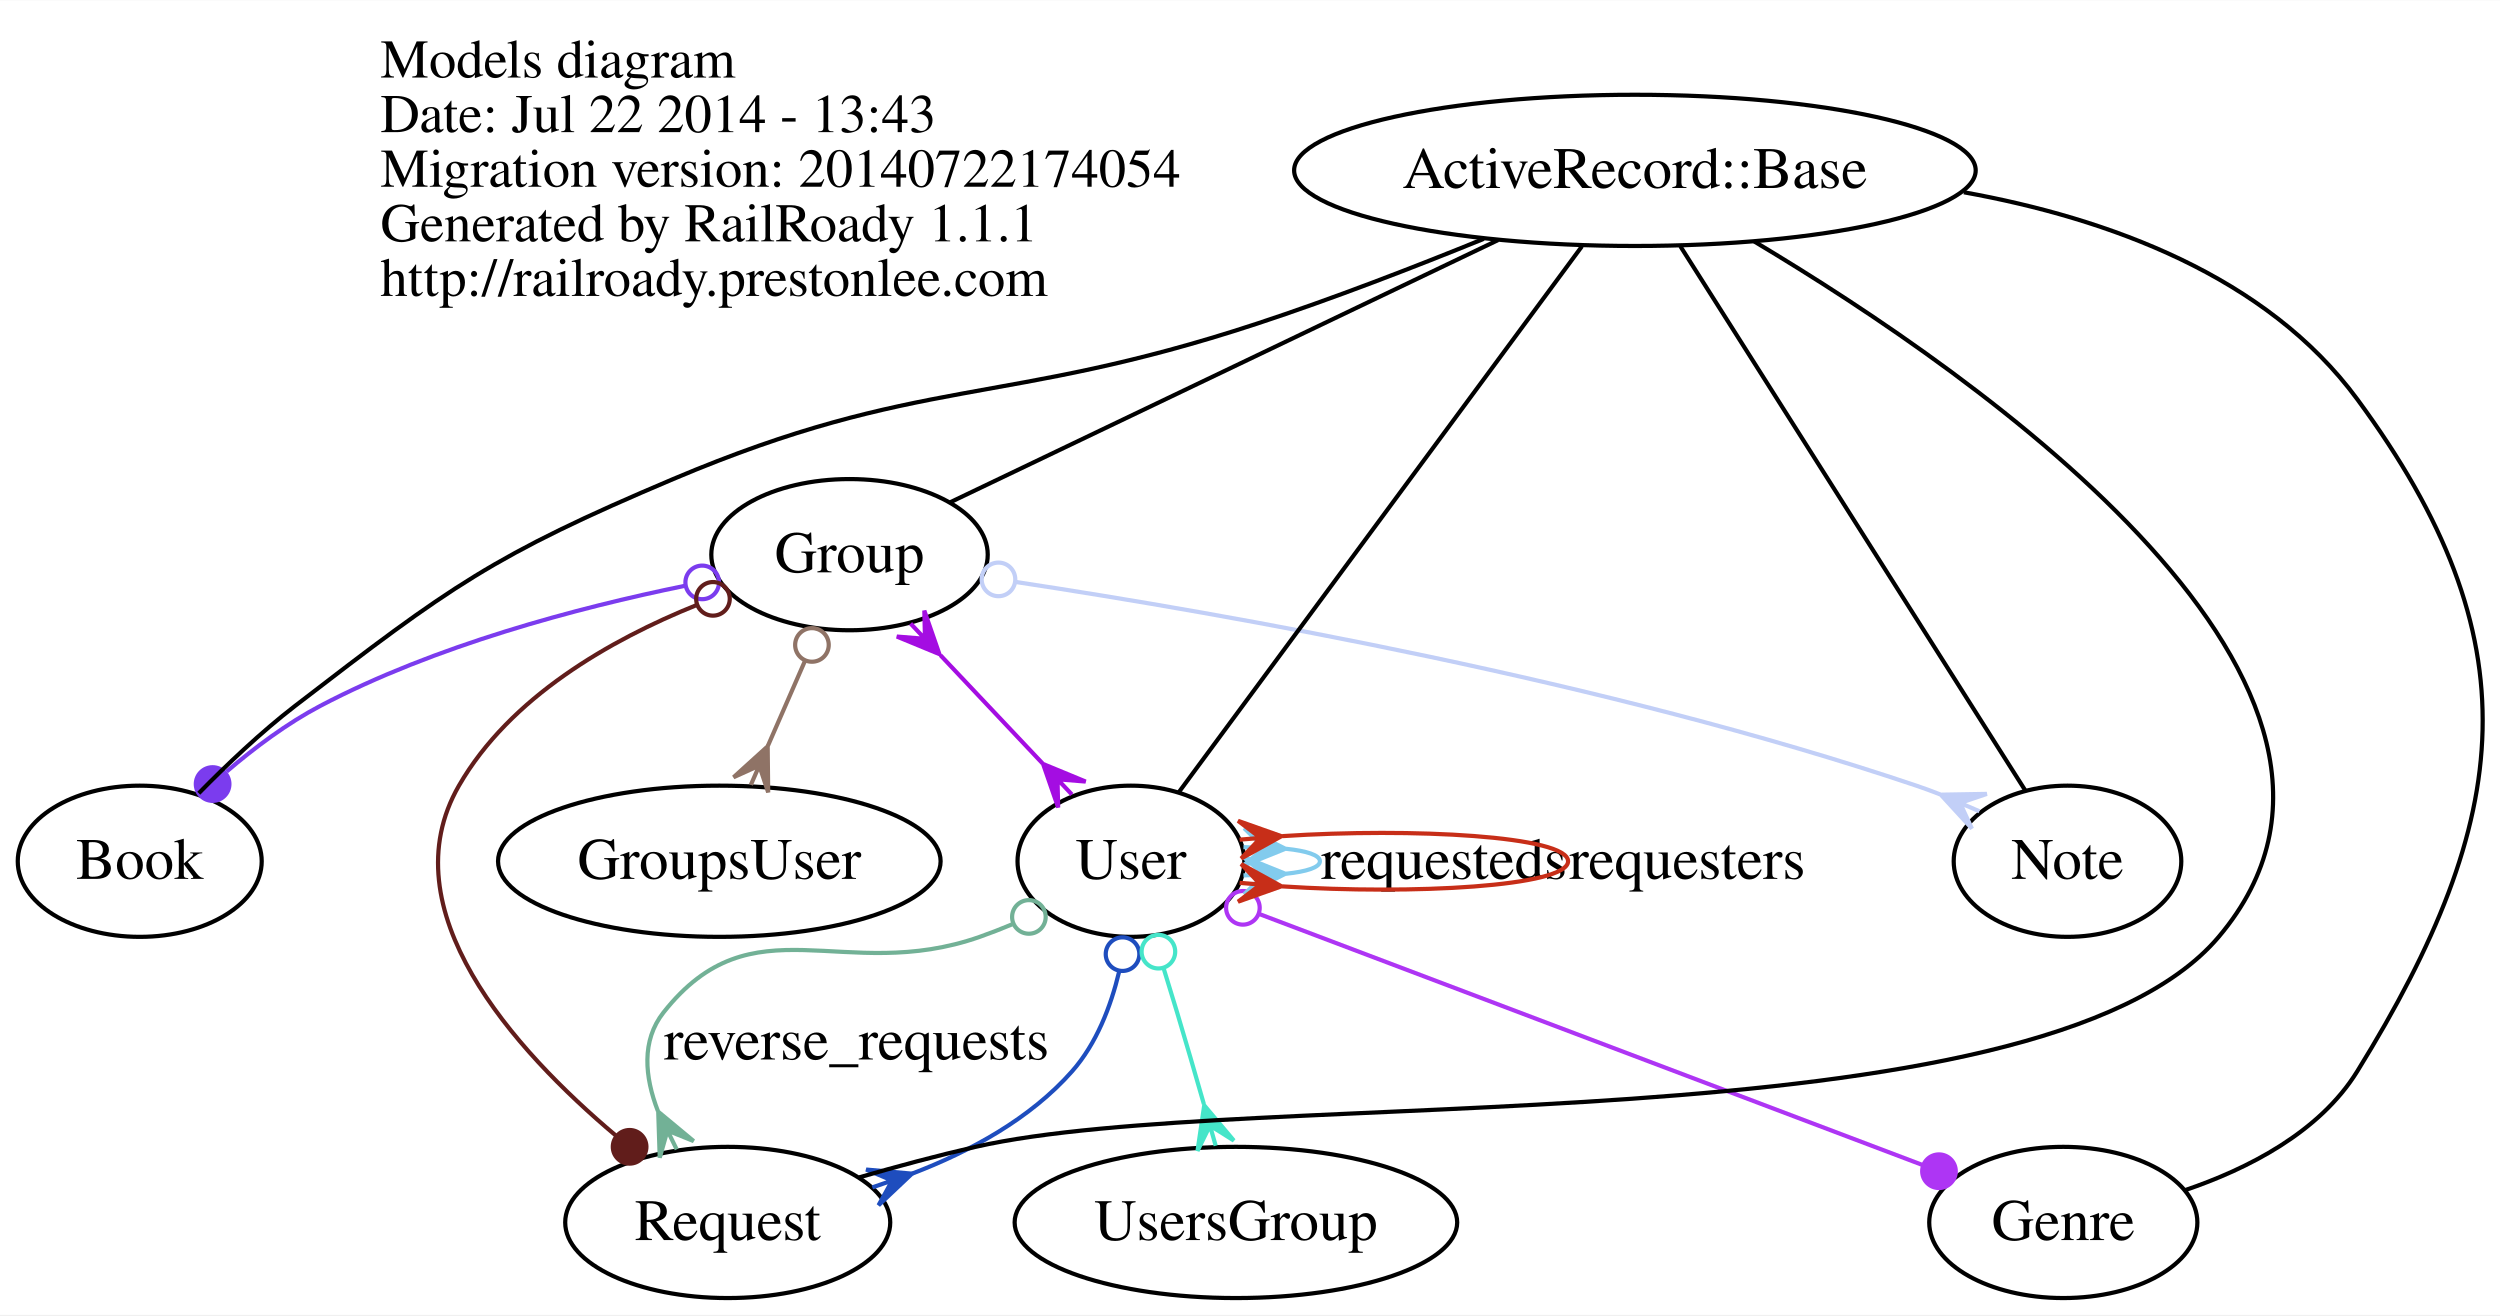
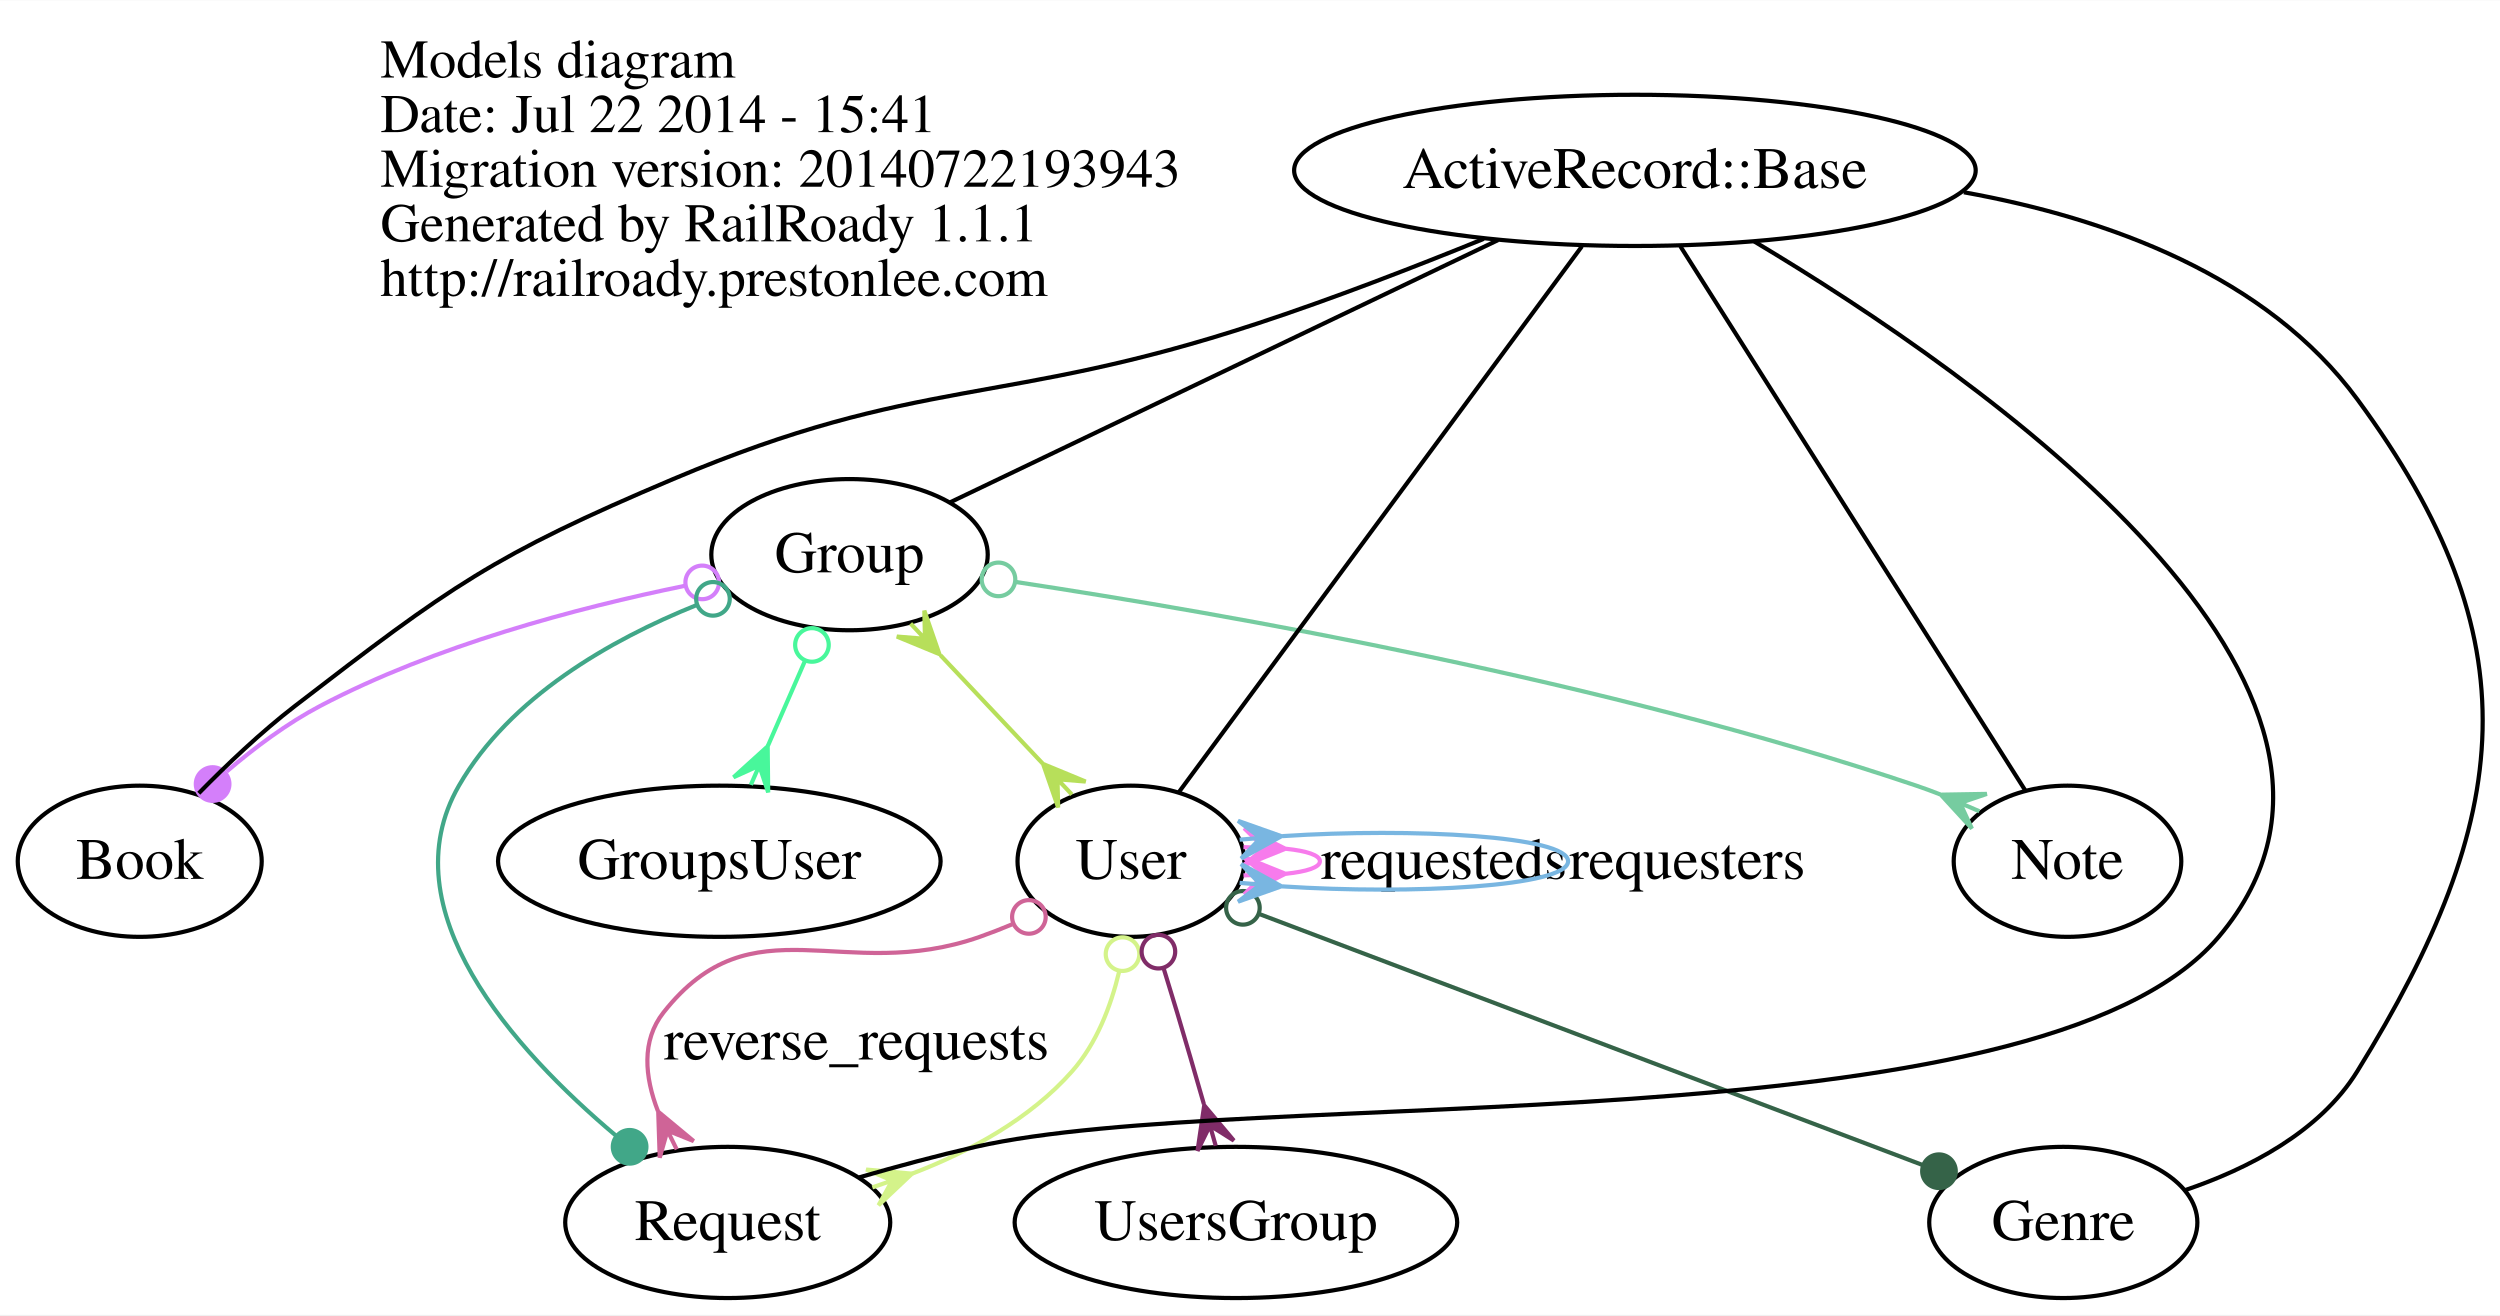
<svg xmlns="http://www.w3.org/2000/svg" width="595pt" height="313pt" viewBox="0.00 0.00 595.25 313.00">
  <g id="graph0" class="graph" transform="scale(1 1) rotate(0) translate(4 309)">
    <polygon fill="white" stroke="none" points="-4,4 -4,-309 591.249,-309 591.249,4 -4,4" />
    <g id="node1" class="node">
      <text text-anchor="start" x="86.583" y="-290.6" font-family="Times,serif" font-size="13.00">Models diagram</text>
-       <text text-anchor="start" x="86.583" y="-277.6" font-family="Times,serif" font-size="13.00">Date: Jul 22 2014 - 13:43</text>
-       <text text-anchor="start" x="86.583" y="-264.6" font-family="Times,serif" font-size="13.00">Migration version: 20140722174054</text>
+       <text text-anchor="start" x="86.583" y="-277.6" font-family="Times,serif" font-size="13.00">Date: Jul 22 2014 - 15:41</text>
+       <text text-anchor="start" x="86.583" y="-264.6" font-family="Times,serif" font-size="13.00">Migration version: 20140722193943</text>
      <text text-anchor="start" x="86.583" y="-251.6" font-family="Times,serif" font-size="13.00">Generated by RailRoady 1.1.1</text>
      <text text-anchor="start" x="86.583" y="-238.6" font-family="Times,serif" font-size="13.00">http://railroady.prestonlee.com</text>
    </g>
    <g id="node2" class="node">
      <ellipse fill="none" stroke="black" cx="29.27" cy="-104" rx="29.043" ry="18" />
      <text text-anchor="middle" x="29.27" y="-99.8" font-family="Times,serif" font-size="14.00">Book</text>
    </g>
    <g id="node3" class="node">
      <ellipse fill="none" stroke="black" cx="487.271" cy="-18" rx="31.922" ry="18" />
      <text text-anchor="middle" x="487.271" y="-13.8" font-family="Times,serif" font-size="14.00">Genre</text>
    </g>
    <g id="node4" class="node">
      <ellipse fill="none" stroke="black" cx="198.271" cy="-177" rx="32.908" ry="18" />
      <text text-anchor="middle" x="198.271" y="-172.8" font-family="Times,serif" font-size="14.00">Group</text>
    </g>
    <g id="edge4" class="edge">
-       <path fill="none" stroke="#7b3cee" d="M159.073,-169.586C133.355,-164.321 99.561,-155.346 72.27,-141 64.385,-136.855 56.643,-131.074 49.95,-125.356" />
-       <ellipse fill="none" stroke="#7b3cee" cx="163.195" cy="-170.396" rx="4" ry="4" />
-       <ellipse fill="#7b3cee" stroke="#7b3cee" cx="46.623" cy="-122.386" rx="4" ry="4" />
+       <path fill="none" stroke="#d47ffa" d="M159.073,-169.586C133.355,-164.321 99.561,-155.346 72.27,-141 64.385,-136.855 56.643,-131.074 49.95,-125.356" />
+       <ellipse fill="none" stroke="#d47ffa" cx="163.195" cy="-170.396" rx="4" ry="4" />
+       <ellipse fill="#d47ffa" stroke="#d47ffa" cx="46.623" cy="-122.386" rx="4" ry="4" />
    </g>
    <g id="node5" class="node">
      <ellipse fill="none" stroke="black" cx="488.271" cy="-104" rx="27.096" ry="18" />
      <text text-anchor="middle" x="488.271" y="-99.8" font-family="Times,serif" font-size="14.00">Note</text>
    </g>
    <g id="edge5" class="edge">
-       <path fill="none" stroke="#c2cff7" d="M237.861,-170.496C288.482,-162.802 378.421,-146.91 452.271,-122 454.137,-121.37 456.034,-120.67 457.932,-119.923" />
-       <ellipse fill="none" stroke="#c2cff7" cx="233.738" cy="-171.113" rx="4" ry="4" />
-       <polygon fill="#c2cff7" stroke="#c2cff7" points="458.099,-119.851 469.064,-120.039 462.693,-117.878 467.288,-115.905 467.288,-115.905 467.288,-115.905 462.693,-117.878 465.511,-111.77 458.099,-119.851 458.099,-119.851" />
+       <path fill="none" stroke="#76cca0" d="M237.861,-170.496C288.482,-162.802 378.421,-146.91 452.271,-122 454.137,-121.37 456.034,-120.67 457.932,-119.923" />
+       <ellipse fill="none" stroke="#76cca0" cx="233.738" cy="-171.113" rx="4" ry="4" />
+       <polygon fill="#76cca0" stroke="#76cca0" points="458.099,-119.851 469.064,-120.039 462.693,-117.878 467.288,-115.905 467.288,-115.905 467.288,-115.905 462.693,-117.878 465.511,-111.77 458.099,-119.851 458.099,-119.851" />
    </g>
    <g id="node6" class="node">
      <ellipse fill="none" stroke="black" cx="169.271" cy="-18" rx="38.696" ry="18" />
      <text text-anchor="middle" x="169.271" y="-13.8" font-family="Times,serif" font-size="14.00">Request</text>
    </g>
    <g id="edge3" class="edge">
-       <path fill="none" stroke="#611d1b" d="M161.825,-164.986C141.301,-156.704 117.413,-143.091 105.271,-122 88.3,-92.522 118.241,-59.228 142.64,-38.674" />
-       <ellipse fill="none" stroke="#611d1b" cx="165.757" cy="-166.481" rx="4" ry="4" />
-       <ellipse fill="#611d1b" stroke="#611d1b" cx="145.91" cy="-36.009" rx="4" ry="4" />
+       <path fill="none" stroke="#41a788" d="M161.825,-164.986C141.301,-156.704 117.413,-143.091 105.271,-122 88.3,-92.522 118.241,-59.228 142.64,-38.674" />
+       <ellipse fill="none" stroke="#41a788" cx="165.757" cy="-166.481" rx="4" ry="4" />
+       <ellipse fill="#41a788" stroke="#41a788" cx="145.91" cy="-36.009" rx="4" ry="4" />
    </g>
    <g id="node7" class="node">
      <ellipse fill="none" stroke="black" cx="265.271" cy="-104" rx="27" ry="18" />
      <text text-anchor="middle" x="265.271" y="-99.8" font-family="Times,serif" font-size="14.00">User</text>
    </g>
    <g id="edge7" class="edge">
-       <path fill="none" stroke="#a40de2" d="M219.917,-153.061C227.697,-144.817 236.456,-135.534 244.188,-127.341" />
-       <polygon fill="#a40de2" stroke="#a40de2" points="219.672,-153.321 209.536,-157.506 216.24,-156.958 212.809,-160.594 212.809,-160.594 212.809,-160.594 216.24,-156.958 216.081,-163.683 219.672,-153.321 219.672,-153.321" />
-       <polygon fill="#a40de2" stroke="#a40de2" points="244.357,-127.162 254.493,-122.978 247.788,-123.526 251.22,-119.889 251.22,-119.889 251.22,-119.889 247.788,-123.526 247.947,-116.801 244.357,-127.162 244.357,-127.162" />
+       <path fill="none" stroke="#b7df5a" d="M219.917,-153.061C227.697,-144.817 236.456,-135.534 244.188,-127.341" />
+       <polygon fill="#b7df5a" stroke="#b7df5a" points="219.672,-153.321 209.536,-157.506 216.24,-156.958 212.809,-160.594 212.809,-160.594 212.809,-160.594 216.24,-156.958 216.081,-163.683 219.672,-153.321 219.672,-153.321" />
+       <polygon fill="#b7df5a" stroke="#b7df5a" points="244.357,-127.162 254.493,-122.978 247.788,-123.526 251.22,-119.889 251.22,-119.889 251.22,-119.889 247.788,-123.526 247.947,-116.801 244.357,-127.162 244.357,-127.162" />
    </g>
    <g id="node9" class="node">
      <ellipse fill="none" stroke="black" cx="167.271" cy="-104" rx="52.687" ry="18" />
      <text text-anchor="middle" x="167.271" y="-99.8" font-family="Times,serif" font-size="14.00">GroupsUser</text>
    </g>
    <g id="edge6" class="edge">
-       <path fill="none" stroke="#8f7366" d="M187.67,-151.721C184.822,-145.199 181.729,-138.114 178.832,-131.479" />
-       <ellipse fill="none" stroke="#8f7366" cx="189.323" cy="-155.508" rx="4" ry="4" />
-       <polygon fill="#8f7366" stroke="#8f7366" points="178.781,-131.363 178.904,-120.398 176.78,-126.781 174.78,-122.198 174.78,-122.198 174.78,-122.198 176.78,-126.781 170.656,-123.999 178.781,-131.363 178.781,-131.363" />
+       <path fill="none" stroke="#48f79b" d="M187.67,-151.721C184.822,-145.199 181.729,-138.114 178.832,-131.479" />
+       <ellipse fill="none" stroke="#48f79b" cx="189.323" cy="-155.508" rx="4" ry="4" />
+       <polygon fill="#48f79b" stroke="#48f79b" points="178.781,-131.363 178.904,-120.398 176.78,-126.781 174.78,-122.198 174.78,-122.198 174.78,-122.198 176.78,-126.781 170.656,-123.999 178.781,-131.363 178.781,-131.363" />
    </g>
    <g id="edge16" class="edge">
-       <path fill="none" stroke="#ae35f4" d="M295.698,-91.487C337.08,-75.829 410.853,-47.915 453.771,-31.676" />
-       <ellipse fill="none" stroke="#ae35f4" cx="291.933" cy="-92.911" rx="4" ry="4" />
-       <ellipse fill="#ae35f4" stroke="#ae35f4" cx="457.67" cy="-30.2" rx="4" ry="4" />
+       <path fill="none" stroke="#356348" d="M295.698,-91.487C337.08,-75.829 410.853,-47.915 453.771,-31.676" />
+       <ellipse fill="none" stroke="#356348" cx="291.933" cy="-92.911" rx="4" ry="4" />
+       <ellipse fill="#356348" stroke="#356348" cx="457.67" cy="-30.2" rx="4" ry="4" />
    </g>
    <g id="edge11" class="edge">
-       <path fill="none" stroke="#1e4dbe" d="M262.47,-77.728C260.471,-69.385 257.065,-60.569 251.271,-54 241.287,-42.682 227.014,-34.909 213.167,-29.621" />
-       <ellipse fill="none" stroke="#1e4dbe" cx="263.275" cy="-81.885" rx="4" ry="4" />
-       <polygon fill="#1e4dbe" stroke="#1e4dbe" points="213.155,-29.617 205.179,-22.092 208.431,-27.981 203.706,-26.345 203.706,-26.345 203.706,-26.345 208.431,-27.981 202.233,-30.597 213.155,-29.617 213.155,-29.617" />
+       <path fill="none" stroke="#d4f38a" d="M262.47,-77.728C260.471,-69.385 257.065,-60.569 251.271,-54 241.287,-42.682 227.014,-34.909 213.167,-29.621" />
+       <ellipse fill="none" stroke="#d4f38a" cx="263.275" cy="-81.885" rx="4" ry="4" />
+       <polygon fill="#d4f38a" stroke="#d4f38a" points="213.155,-29.617 205.179,-22.092 208.431,-27.981 203.706,-26.345 203.706,-26.345 203.706,-26.345 208.431,-27.981 202.233,-30.597 213.155,-29.617 213.155,-29.617" />
    </g>
    <g id="edge13" class="edge">
-       <path fill="none" stroke="#72b196" d="M237.004,-88.99C234.417,-87.91 231.814,-86.894 229.271,-86 196.811,-74.594 175.293,-95.009 153.981,-68 148.664,-61.262 149.512,-52.659 152.638,-44.547" />
-       <ellipse fill="none" stroke="#72b196" cx="240.979" cy="-90.747" rx="4" ry="4" />
-       <polygon fill="#72b196" stroke="#72b196" points="152.724,-44.372 161.164,-37.371 154.923,-39.882 157.123,-35.392 157.123,-35.392 157.123,-35.392 154.923,-39.882 153.081,-33.412 152.724,-44.372 152.724,-44.372" />
+       <path fill="none" stroke="#cf6497" d="M237.004,-88.99C234.417,-87.91 231.814,-86.894 229.271,-86 196.811,-74.594 175.293,-95.009 153.981,-68 148.664,-61.262 149.512,-52.659 152.638,-44.547" />
+       <ellipse fill="none" stroke="#cf6497" cx="240.979" cy="-90.747" rx="4" ry="4" />
+       <polygon fill="#cf6497" stroke="#cf6497" points="152.724,-44.372 161.164,-37.371 154.923,-39.882 157.123,-35.392 157.123,-35.392 157.123,-35.392 154.923,-39.882 153.081,-33.412 152.724,-44.372 152.724,-44.372" />
      <text text-anchor="middle" x="199.916" y="-56.8" font-family="Times,serif" font-size="14.00">reverse_requests</text>
    </g>
    <g id="edge12" class="edge">
-       <path fill="none" stroke="#82cbed" d="M302.214,-106.972C307.06,-106.463 310.271,-105.472 310.271,-104 310.271,-102.528 307.06,-101.537 302.214,-101.028" />
-       <polygon fill="#82cbed" stroke="#82cbed" points="302.058,-106.978 291.89,-102.871 297.062,-107.173 292.065,-107.368 292.065,-107.368 292.065,-107.368 297.062,-107.173 292.241,-111.864 302.058,-106.978 302.058,-106.978" />
-       <polygon fill="#82cbed" stroke="#82cbed" points="302.058,-101.022 292.241,-96.136 297.062,-100.827 292.065,-100.632 292.065,-100.632 292.065,-100.632 297.062,-100.827 291.89,-105.129 302.058,-101.022 302.058,-101.022" />
+       <path fill="none" stroke="#f77bec" d="M302.214,-106.972C307.06,-106.463 310.271,-105.472 310.271,-104 310.271,-102.528 307.06,-101.537 302.214,-101.028" />
+       <polygon fill="#f77bec" stroke="#f77bec" points="302.058,-106.978 291.89,-102.871 297.062,-107.173 292.065,-107.368 292.065,-107.368 292.065,-107.368 297.062,-107.173 292.241,-111.864 302.058,-106.978 302.058,-106.978" />
+       <polygon fill="#f77bec" stroke="#f77bec" points="302.058,-101.022 292.241,-96.136 297.062,-100.827 292.065,-100.632 292.065,-100.632 292.065,-100.632 297.062,-100.827 291.89,-105.129 302.058,-101.022 302.058,-101.022" />
      <text text-anchor="middle" x="339.815" y="-99.8" font-family="Times,serif" font-size="14.00">requesteds</text>
    </g>
    <g id="edge14" class="edge">
-       <path fill="none" stroke="#c72e18" d="M301.327,-109.983C332.221,-112.011 369.36,-110.017 369.36,-104 369.36,-97.983 332.221,-95.989 301.327,-98.017" />
-       <polygon fill="#c72e18" stroke="#c72e18" points="301.118,-109.966 291.523,-104.656 296.135,-109.553 291.152,-109.141 291.152,-109.141 291.152,-109.141 296.135,-109.553 290.781,-113.625 301.118,-109.966 301.118,-109.966" />
-       <polygon fill="#c72e18" stroke="#c72e18" points="301.118,-98.034 290.781,-94.375 296.135,-98.447 291.152,-98.859 291.152,-98.859 291.152,-98.859 296.135,-98.447 291.523,-103.344 301.118,-98.034 301.118,-98.034" />
+       <path fill="none" stroke="#79b6e1" d="M301.327,-109.983C332.221,-112.011 369.36,-110.017 369.36,-104 369.36,-97.983 332.221,-95.989 301.327,-98.017" />
+       <polygon fill="#79b6e1" stroke="#79b6e1" points="301.118,-109.966 291.523,-104.656 296.135,-109.553 291.152,-109.141 291.152,-109.141 291.152,-109.141 296.135,-109.553 290.781,-113.625 301.118,-109.966 301.118,-109.966" />
+       <polygon fill="#79b6e1" stroke="#79b6e1" points="301.118,-98.034 290.781,-94.375 296.135,-98.447 291.152,-98.859 291.152,-98.859 291.152,-98.859 296.135,-98.447 291.523,-103.344 301.118,-98.034 301.118,-98.034" />
      <text text-anchor="middle" x="397.736" y="-99.8" font-family="Times,serif" font-size="14.00">requesters</text>
    </g>
    <g id="node10" class="node">
      <ellipse fill="none" stroke="black" cx="290.271" cy="-18" rx="52.687" ry="18" />
      <text text-anchor="middle" x="290.271" y="-13.8" font-family="Times,serif" font-size="14.00">UsersGroup</text>
    </g>
    <g id="edge15" class="edge">
-       <path fill="none" stroke="#45e5c9" d="M273.097,-78.382C274.177,-74.901 275.262,-71.363 276.271,-68 278.388,-60.94 280.61,-53.285 282.645,-46.171" />
-       <ellipse fill="none" stroke="#45e5c9" cx="271.815" cy="-82.475" rx="4" ry="4" />
-       <polygon fill="#45e5c9" stroke="#45e5c9" points="282.725,-45.886 289.785,-37.496 284.091,-41.077 285.456,-36.267 285.456,-36.267 285.456,-36.267 284.091,-41.077 281.128,-35.038 282.725,-45.886 282.725,-45.886" />
+       <path fill="none" stroke="#802c68" d="M273.097,-78.382C274.177,-74.901 275.262,-71.363 276.271,-68 278.388,-60.94 280.61,-53.285 282.645,-46.171" />
+       <ellipse fill="none" stroke="#802c68" cx="271.815" cy="-82.475" rx="4" ry="4" />
+       <polygon fill="#802c68" stroke="#802c68" points="282.725,-45.886 289.785,-37.496 284.091,-41.077 285.456,-36.267 285.456,-36.267 285.456,-36.267 284.091,-41.077 281.128,-35.038 282.725,-45.886 282.725,-45.886" />
    </g>
    <g id="node8" class="node">
      <ellipse fill="none" stroke="black" cx="385.271" cy="-268.5" rx="81.142" ry="18" />
      <text text-anchor="middle" x="385.271" y="-264.3" font-family="Times,serif" font-size="14.00">ActiveRecord::Base</text>
    </g>
    <g id="edge1" class="edge">
      <path fill="none" stroke="black" d="M349.273,-252.198C332.948,-245.545 313.299,-237.933 295.271,-232 234.545,-212.016 215.146,-219.912 156.271,-195 113.31,-176.822 103.234,-169.455 66.27,-141 58.174,-134.768 49.952,-126.947 43.321,-120.189" />
    </g>
    <g id="edge2" class="edge">
      <path fill="none" stroke="black" d="M463.588,-263.29C498.11,-257.054 535.671,-243.339 557.271,-214 599.43,-156.734 594.656,-114.491 557.271,-54 548.27,-39.437 531.172,-30.731 516.128,-25.644" />
    </g>
    <g id="edge8" class="edge">
      <path fill="none" stroke="black" d="M352.698,-251.91C315.445,-234.081 255.338,-205.313 222.168,-189.438" />
    </g>
    <g id="edge9" class="edge">
      <path fill="none" stroke="black" d="M396.099,-250.417C416.139,-218.8 458.738,-151.592 478.197,-120.893" />
    </g>
    <g id="edge10" class="edge">
      <path fill="none" stroke="black" d="M413.696,-251.564C467.43,-219.478 574.232,-145.108 524.271,-86 481.207,-35.052 293.314,-50.814 228.271,-36 219.228,-33.941 209.518,-31.317 200.637,-28.752" />
    </g>
    <g id="edge17" class="edge">
      <path fill="none" stroke="black" d="M372.655,-250.417C349.187,-218.637 299.165,-150.899 276.659,-120.421" />
    </g>
  </g>
</svg>
